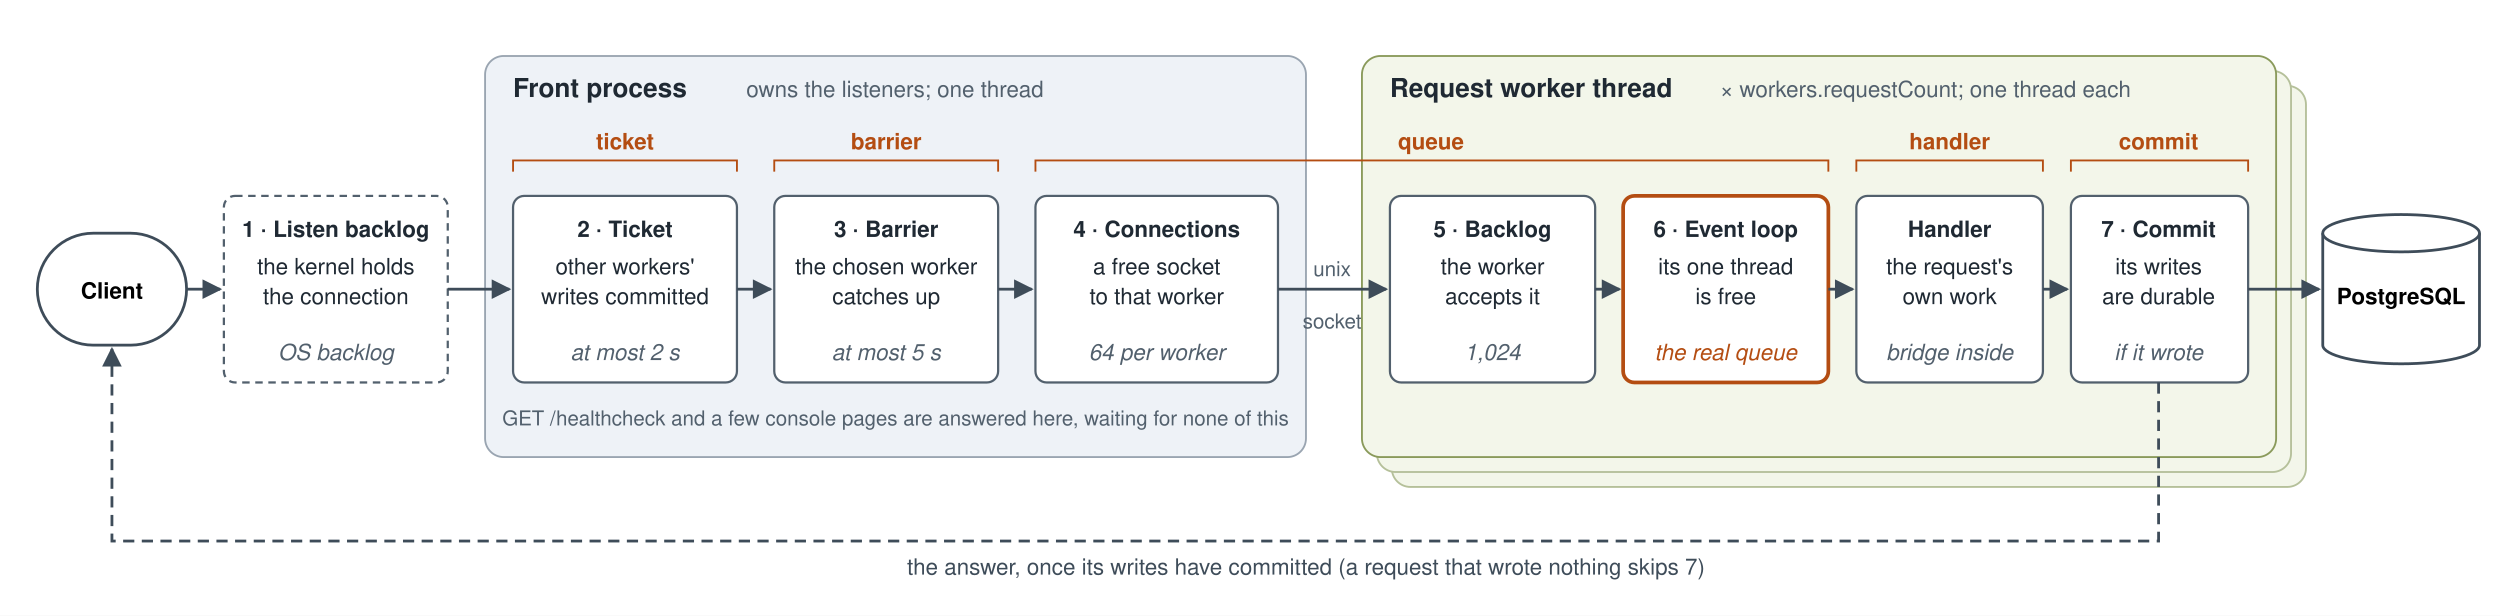
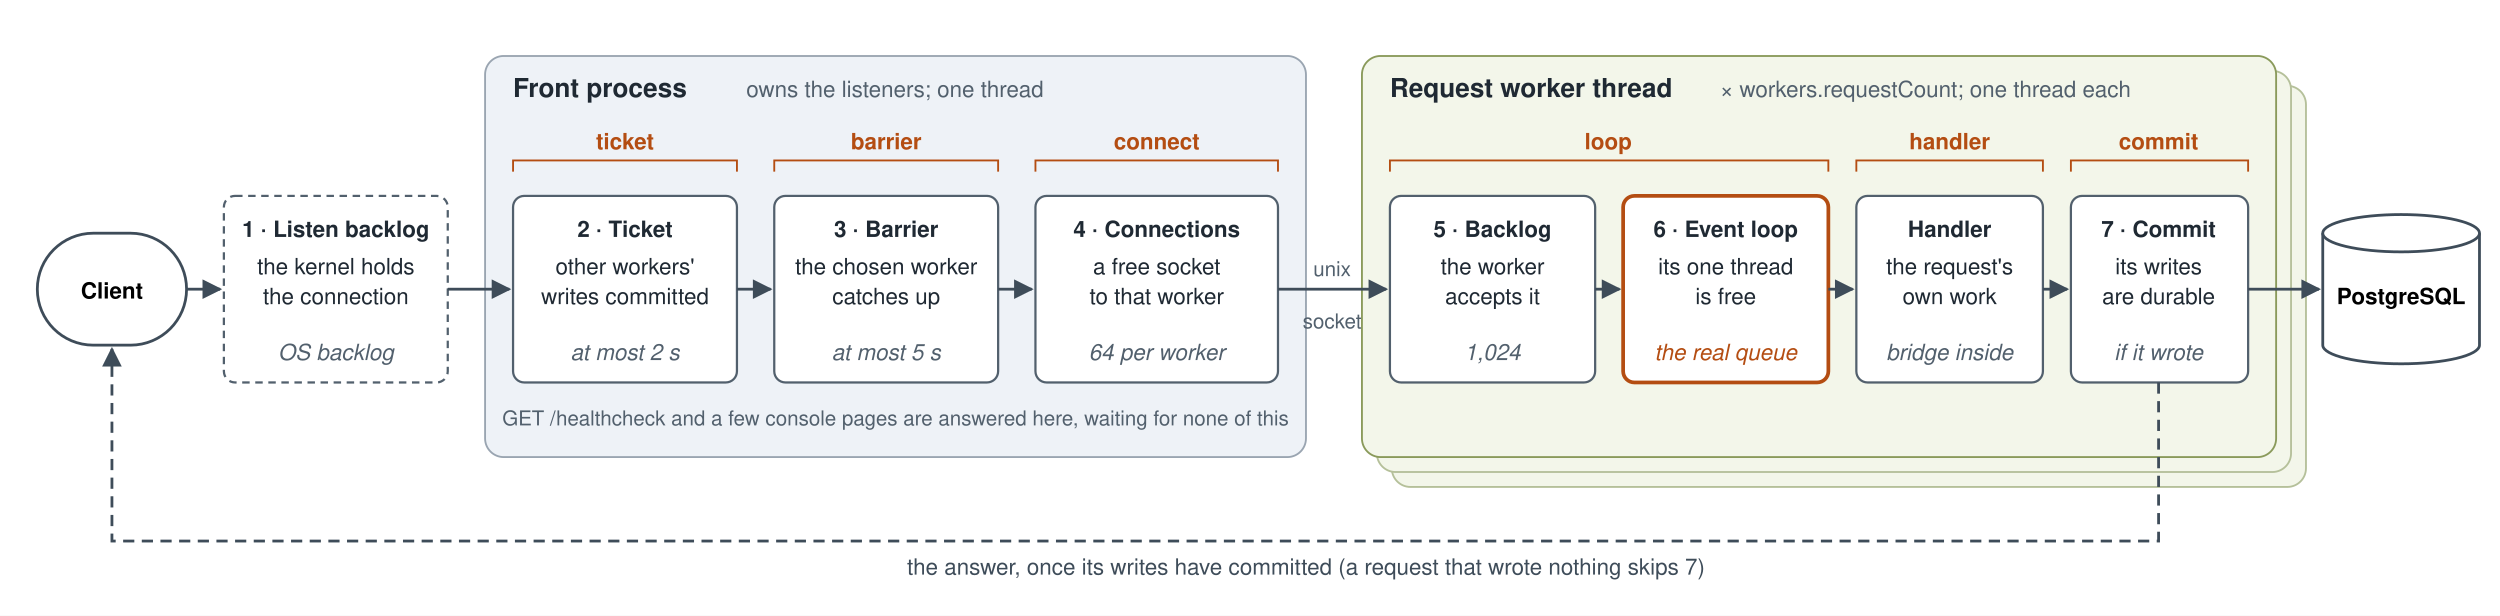
<svg xmlns="http://www.w3.org/2000/svg" viewBox="0 0 1340 330" width="1340" height="330" font-family="Helvetica, Arial, sans-serif" font-size="12" role="img" aria-labelledby="title desc">
  <defs>
    <marker id="arrow" viewBox="0 0 10 10" refX="9" refY="5" markerWidth="7" markerHeight="7" orient="auto-start-reverse">
      <path d="M0,0 L10,5 L0,10 z" fill="#3e4c59" />
    </marker>
  </defs>
  <rect width="1340" height="330" fill="#ffffff" />
  <rect x="260" y="30" width="440" height="215" rx="10" fill="#eef2f7" stroke="#9aa5b1" />
  <text x="275" y="52" font-weight="bold" font-size="14" fill="#1f2933">Front process</text>
  <text x="400" y="52" fill="#52606d">owns the listeners; one thread</text>
  <rect x="746" y="46" width="490" height="215" rx="10" fill="#f3f6ea" stroke="#b5c09a" />
  <rect x="738" y="38" width="490" height="215" rx="10" fill="#f3f6ea" stroke="#b5c09a" />
  <rect x="730" y="30" width="490" height="215" rx="10" fill="#f3f6ea" stroke="#8a9a5b" />
  <text x="745" y="52" font-weight="bold" font-size="14" fill="#1f2933">Request worker thread</text>
  <text x="922" y="52" fill="#52606d">× workers.requestCount; one thread each</text>
  <g fill="#b44d12" stroke="#b44d12" font-weight="bold" text-anchor="middle">
    <path d="M275,92 v-6 h120 v6" fill="none" />
    <text x="335" y="80" stroke="none">ticket</text>
    <path d="M415,92 v-6 h120 v6" fill="none" />
    <text x="475" y="80" stroke="none">barrier</text>
-     <path d="M555,92 v-6 h425 v6" fill="none" />
-     <text x="767" y="80" stroke="none">queue</text>
+     <path d="M555,92 v-6 h130 v6" fill="none" />
+     <text x="620" y="80" stroke="none">connect</text>
+     <path d="M745,92 v-6 h235 v6" fill="none" />
+     <text x="862" y="80" stroke="none">loop</text>
    <path d="M995,92 v-6 h100 v6" fill="none" />
    <text x="1045" y="80" stroke="none">handler</text>
    <path d="M1110,92 v-6 h95 v6" fill="none" />
    <text x="1157" y="80" stroke="none">commit</text>
  </g>
  <rect x="20" y="125" width="80" height="60" rx="30" fill="#ffffff" stroke="#3e4c59" stroke-width="1.5" />
  <text x="60" y="160" text-anchor="middle" font-weight="bold">Client</text>
  <g fill="#ffffff" stroke="#52606d" stroke-width="1.2">
    <rect x="120" y="105" width="120" height="100" rx="6" stroke-dasharray="4 3" />
    <rect x="275" y="105" width="120" height="100" rx="6" />
    <rect x="415" y="105" width="120" height="100" rx="6" />
    <rect x="555" y="105" width="130" height="100" rx="6" />
    <rect x="745" y="105" width="110" height="100" rx="6" />
    <rect x="870" y="105" width="110" height="100" rx="6" stroke="#b44d12" stroke-width="2" />
    <rect x="995" y="105" width="100" height="100" rx="6" />
    <rect x="1110" y="105" width="95" height="100" rx="6" />
  </g>
  <g fill="#1f2933" text-anchor="middle">
    <text x="180" y="127" font-weight="bold">1 · Listen backlog</text>
    <text x="180" y="147">the kernel holds</text>
    <text x="180" y="163">the connection</text>
    <text x="180" y="193" font-style="italic" fill="#52606d">OS backlog</text>
    <text x="335" y="127" font-weight="bold">2 · Ticket</text>
    <text x="335" y="147">other workers'</text>
    <text x="335" y="163">writes committed</text>
    <text x="335" y="193" font-style="italic" fill="#52606d">at most 2 s</text>
    <text x="475" y="127" font-weight="bold">3 · Barrier</text>
    <text x="475" y="147">the chosen worker</text>
    <text x="475" y="163">catches up</text>
    <text x="475" y="193" font-style="italic" fill="#52606d">at most 5 s</text>
    <text x="620" y="127" font-weight="bold">4 · Connections</text>
    <text x="620" y="147">a free socket</text>
    <text x="620" y="163">to that worker</text>
    <text x="620" y="193" font-style="italic" fill="#52606d">64 per worker</text>
    <text x="800" y="127" font-weight="bold">5 · Backlog</text>
    <text x="800" y="147">the worker</text>
    <text x="800" y="163">accepts it</text>
    <text x="800" y="193" font-style="italic" fill="#52606d">1,024</text>
    <text x="925" y="127" font-weight="bold">6 · Event loop</text>
    <text x="925" y="147">its one thread</text>
    <text x="925" y="163">is free</text>
    <text x="925" y="193" font-style="italic" fill="#b44d12">the real queue</text>
    <text x="1045" y="127" font-weight="bold">Handler</text>
    <text x="1045" y="147">the request's</text>
    <text x="1045" y="163">own work</text>
    <text x="1045" y="193" font-style="italic" fill="#52606d">bridge inside</text>
    <text x="1157" y="127" font-weight="bold">7 · Commit</text>
    <text x="1157" y="147">its writes</text>
    <text x="1157" y="163">are durable</text>
    <text x="1157" y="193" font-style="italic" fill="#52606d">if it wrote</text>
  </g>
  <g fill="#ffffff" stroke="#3e4c59" stroke-width="1.5">
    <path d="M1245,125 v60 a42,10 0 0 0 84,0 v-60" />
    <ellipse cx="1287" cy="125" rx="42" ry="10" />
  </g>
  <text x="1287" y="163" text-anchor="middle" font-weight="bold">PostgreSQL</text>
  <g stroke="#3e4c59" stroke-width="1.5" fill="none" marker-end="url(#arrow)">
    <path d="M100,155 H118" />
    <path d="M240,155 H273" />
    <path d="M395,155 H413" />
    <path d="M535,155 H553" />
    <path d="M685,155 H743" />
    <path d="M855,155 H868" />
    <path d="M980,155 H993" />
    <path d="M1095,155 H1108" />
    <path d="M1205,155 H1243" />
  </g>
  <text x="714" y="148" text-anchor="middle" font-size="11" fill="#52606d">unix</text>
  <text x="714" y="176" text-anchor="middle" font-size="11" fill="#52606d">socket</text>
  <path d="M1157,205 V290 H60 V187" fill="none" stroke="#3e4c59" stroke-width="1.5" stroke-dasharray="6 4" marker-end="url(#arrow)" />
  <text x="700" y="308" text-anchor="middle" fill="#3e4c59">the answer, once its writes have committed (a request that wrote nothing skips 7)</text>
  <text x="480" y="228" text-anchor="middle" font-size="11" fill="#52606d">GET /healthcheck and a few console pages are answered here, waiting for none of this</text>
</svg>
